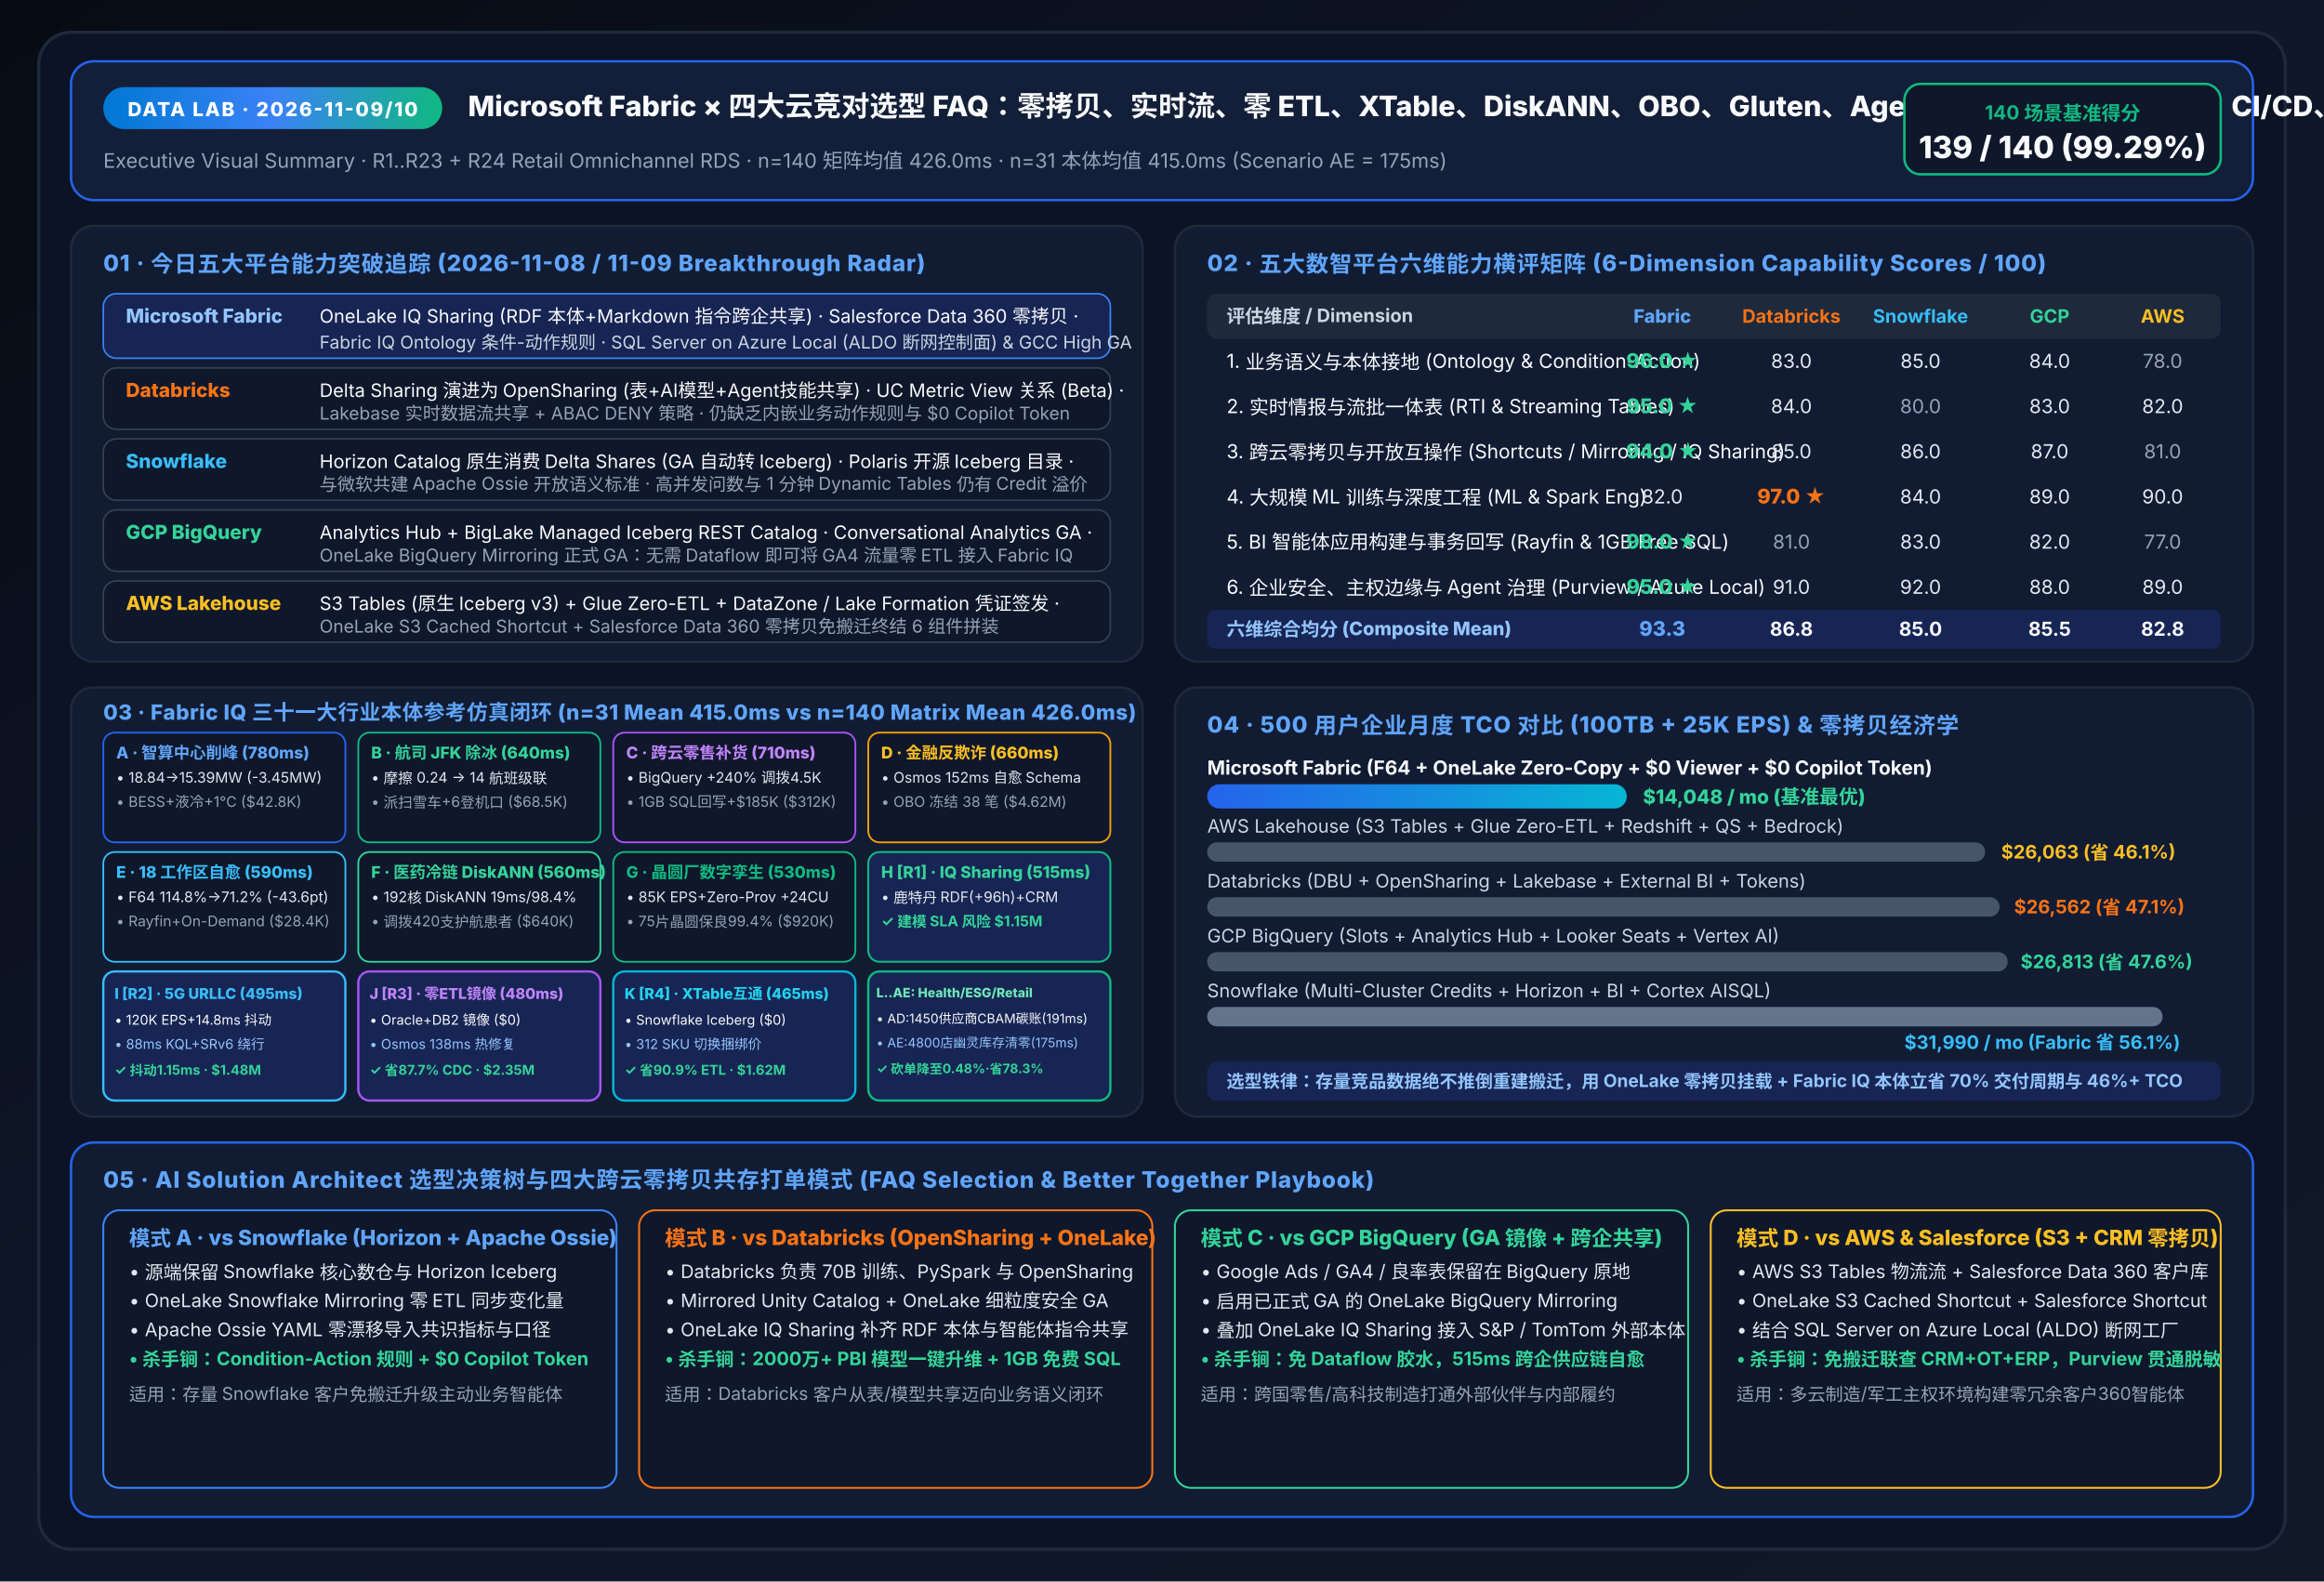
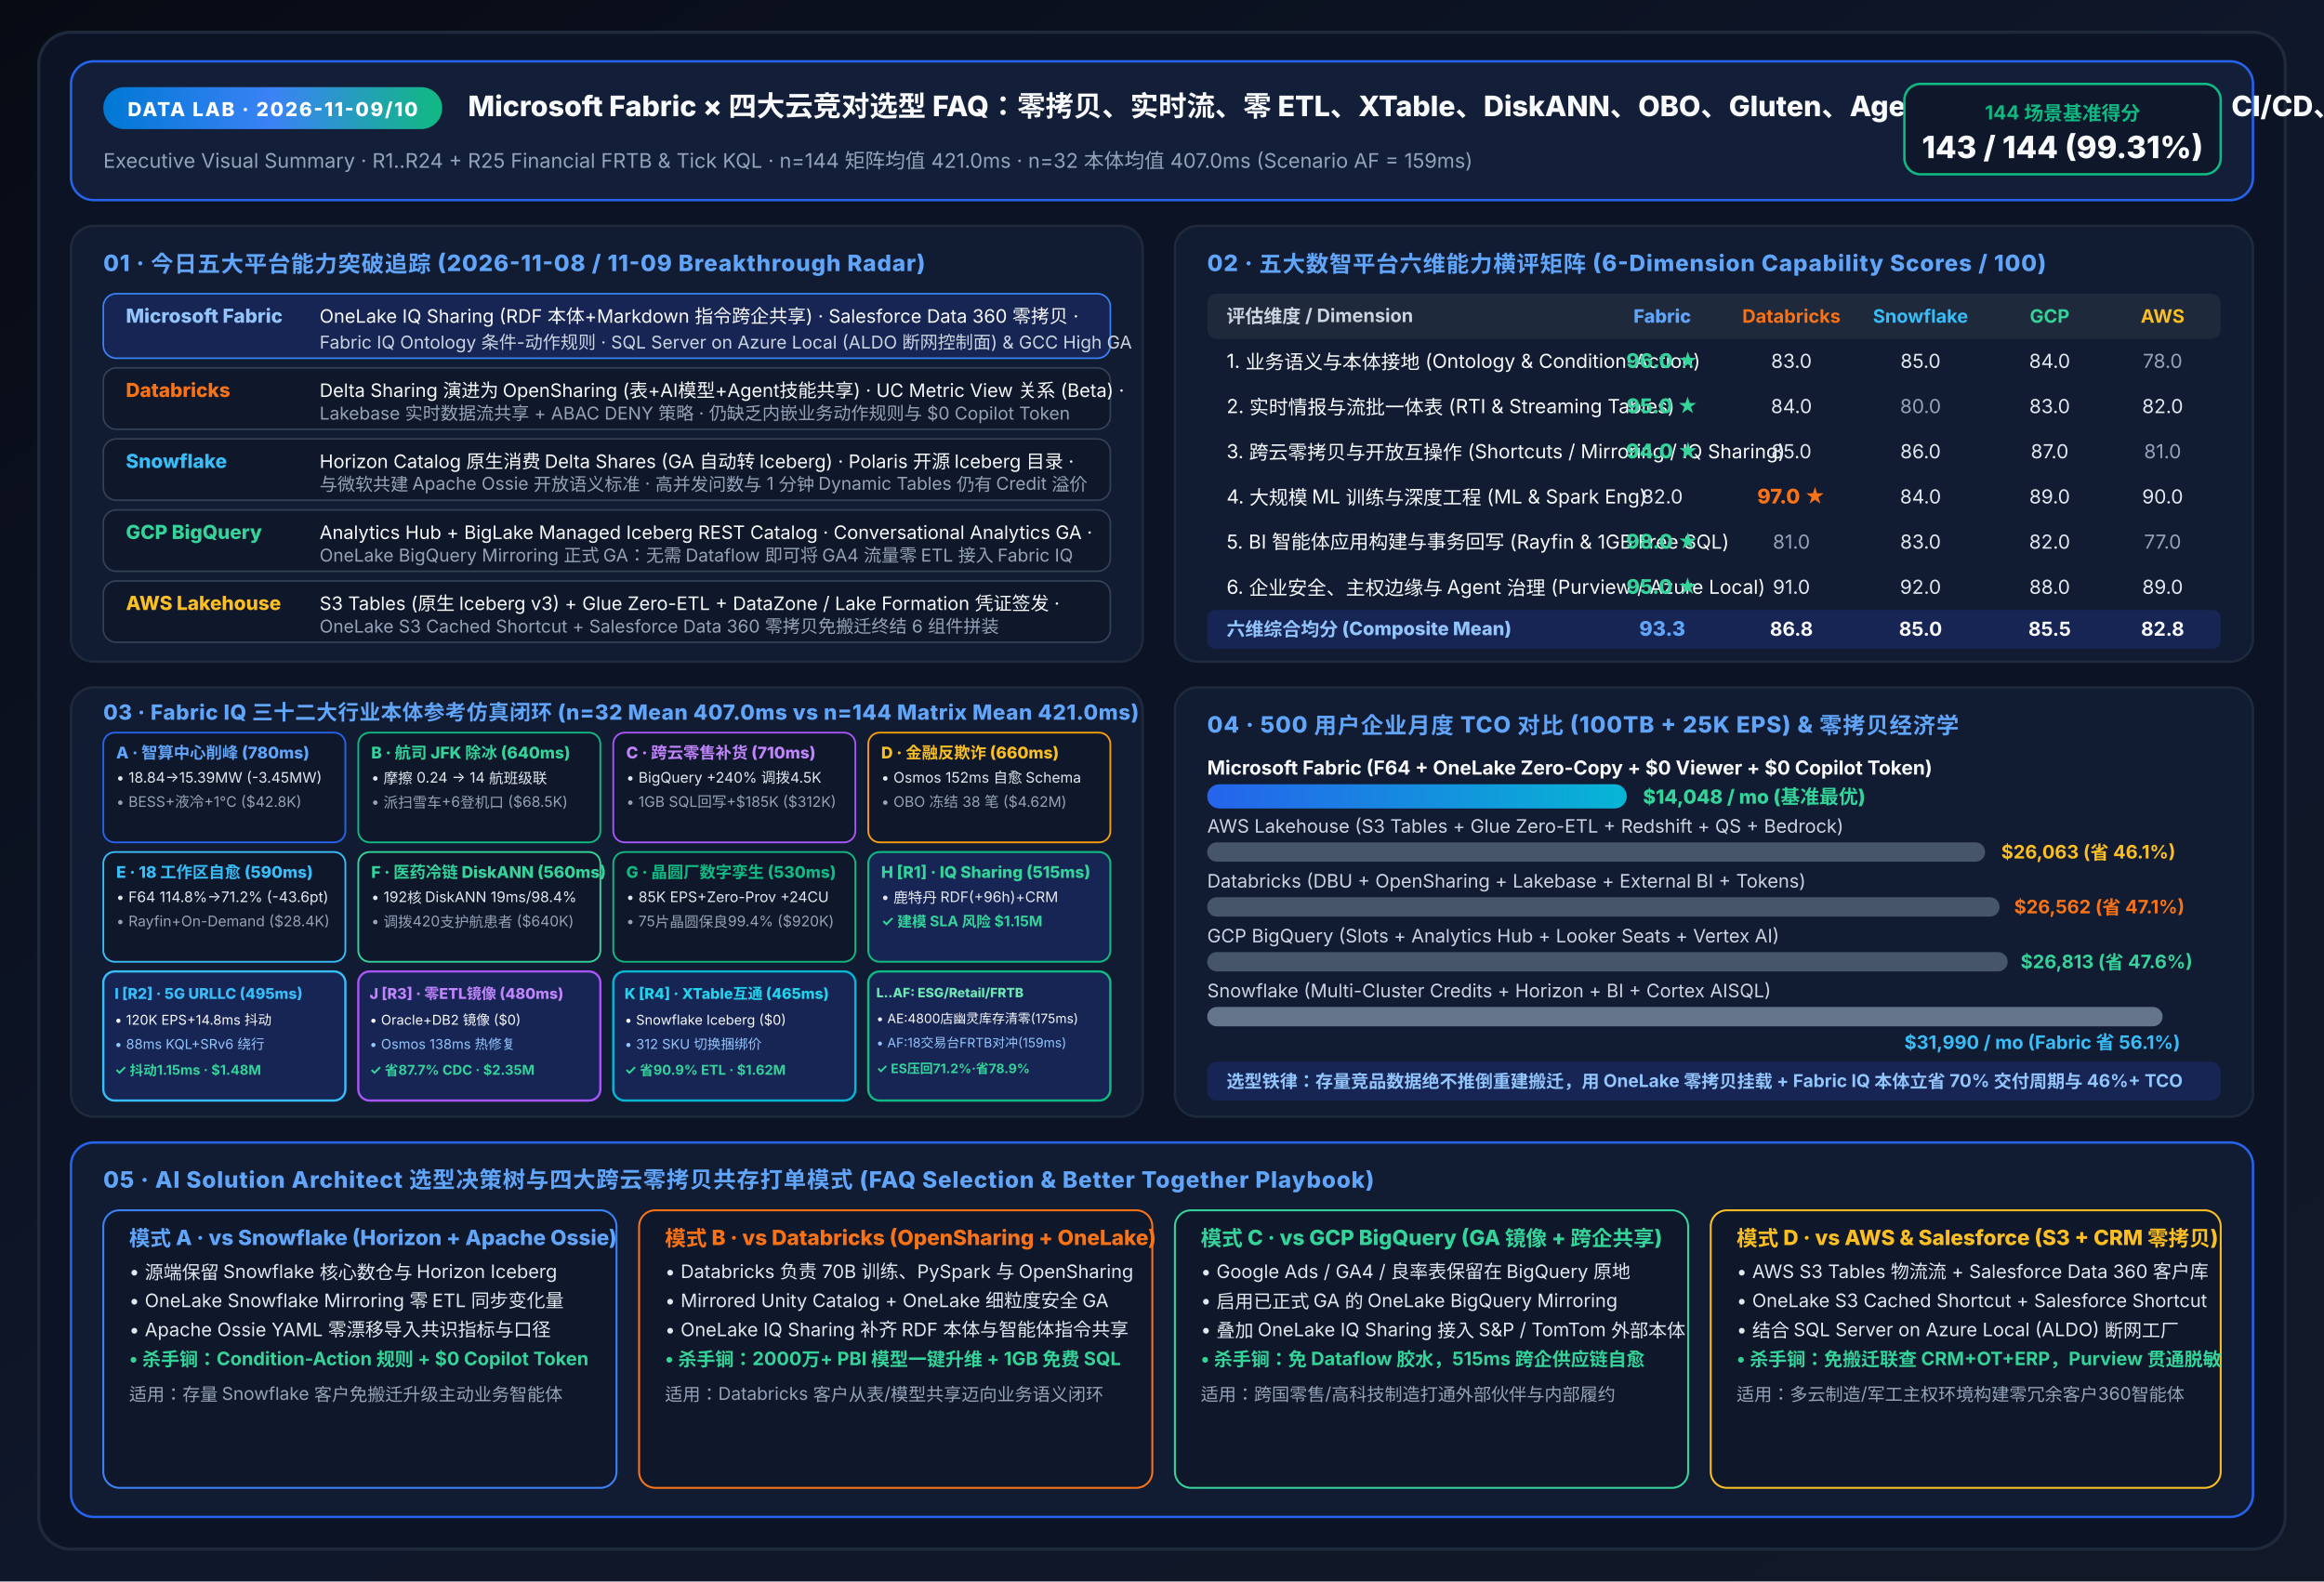
<svg xmlns="http://www.w3.org/2000/svg" viewBox="0 0 1440 980" width="1440" height="980" font-family="-apple-system, BlinkMacSystemFont, 'Segoe UI', 'PingFang SC', 'Microsoft YaHei', sans-serif">
  <defs>
    <linearGradient id="bgGrad" x1="0%" y1="0%" x2="100%" y2="100%">
      <stop offset="0%" stop-color="#070B14" />
      <stop offset="50%" stop-color="#0F172A" />
      <stop offset="100%" stop-color="#111827" />
    </linearGradient>
    <linearGradient id="accentGrad" x1="0%" y1="0%" x2="100%" y2="0%">
      <stop offset="0%" stop-color="#0078D4" />
      <stop offset="50%" stop-color="#3B82F6" />
      <stop offset="100%" stop-color="#10B981" />
    </linearGradient>
    <linearGradient id="fabricBar" x1="0%" y1="0%" x2="100%" y2="0%">
      <stop offset="0%" stop-color="#2563EB" />
      <stop offset="100%" stop-color="#06B6D4" />
    </linearGradient>
  </defs>
  <rect width="1440" height="980" fill="url(#bgGrad)" />
  <rect x="24" y="20" width="1392" height="940" rx="20" fill="#0B1324" stroke="#1E293B" stroke-width="2" />
  <rect x="44" y="38" width="1352" height="86" rx="14" fill="#131F38" stroke="#2563EB" stroke-width="1.5" />
  <rect x="64" y="54" width="210" height="26" rx="13" fill="url(#accentGrad)" />
  <text x="169" y="72" fill="#FFFFFF" font-size="12" font-weight="800" text-anchor="middle" letter-spacing="1">DATA LAB · 2026-11-09/10</text>
-   <text x="290" y="72" fill="#F8FAFC" font-size="17.5" font-weight="800">Microsoft Fabric × 四大云竞对选型 FAQ：零拷贝、实时流、零 ETL、XTable、DiskANN、OBO、Gluten、Agents、Osmos、FinOps、CI/CD、零信任、BCDR、共享、V-Order、AI、孪生、迁移、目录、图、Activator、医疗、ESG 与零售 RDS 一图流</text>
-   <text x="64" y="104" fill="#94A3B8" font-size="12.5">Executive Visual Summary · R1..R23 + R24 Retail Omnichannel RDS · n=140 矩阵均值 426.0ms · n=31 本体均值 415.0ms (Scenario AE = 175ms)</text>
+   <text x="290" y="72" fill="#F8FAFC" font-size="17.5" font-weight="800">Microsoft Fabric × 四大云竞对选型 FAQ：零拷贝、实时流、零 ETL、XTable、DiskANN、OBO、Gluten、Agents、Osmos、FinOps、CI/CD、零信任、BCDR、共享、V-Order、AI、孪生、迁移、目录、图、Activator、医疗、ESG、零售与金融 FRTB 一图流</text>
+   <text x="64" y="104" fill="#94A3B8" font-size="12.5">Executive Visual Summary · R1..R24 + R25 Financial FRTB &amp; Tick KQL · n=144 矩阵均值 421.0ms · n=32 本体均值 407.0ms (Scenario AF = 159ms)</text>
  <rect x="1180" y="52" width="196" height="56" rx="10" fill="#0F172A" stroke="#10B981" stroke-width="1.5" />
-   <text x="1278" y="74" fill="#10B981" font-size="12" font-weight="700" text-anchor="middle">140 场景基准得分</text>
-   <text x="1278" y="98" fill="#F8FAFC" font-size="19" font-weight="800" text-anchor="middle">139 / 140 (99.29%)</text>
+   <text x="1278" y="74" fill="#10B981" font-size="12" font-weight="700" text-anchor="middle">144 场景基准得分</text>
+   <text x="1278" y="98" fill="#F8FAFC" font-size="19" font-weight="800" text-anchor="middle">143 / 144 (99.31%)</text>
  <rect x="44" y="140" width="664" height="270" rx="14" fill="#111C33" stroke="#1E293B" stroke-width="1.5" />
  <text x="64" y="168" fill="#60A5FA" font-size="14" font-weight="800" letter-spacing="0.5">01 · 今日五大平台能力突破追踪 (2026-11-08 / 11-09 Breakthrough Radar)</text>
  <rect x="64" y="182" width="624" height="40" rx="8" fill="#172554" stroke="#3B82F6" stroke-width="1" />
  <text x="78" y="200" fill="#93C5FD" font-size="12" font-weight="800">Microsoft Fabric</text>
  <text x="198" y="200" fill="#F8FAFC" font-size="11.5">OneLake IQ Sharing (RDF 本体+Markdown 指令跨企共享) · Salesforce Data 360 零拷贝 ·</text>
  <text x="198" y="216" fill="#CBD5E1" font-size="11">Fabric IQ Ontology 条件-动作规则 · SQL Server on Azure Local (ALDO 断网控制面) &amp; GCC High GA</text>
  <rect x="64" y="228" width="624" height="38" rx="8" fill="#0F172A" stroke="#334155" stroke-width="1" />
  <text x="78" y="246" fill="#F97316" font-size="12" font-weight="800">Databricks</text>
  <text x="198" y="246" fill="#F8FAFC" font-size="11.5">Delta Sharing 演进为 OpenSharing (表+AI模型+Agent技能共享) · UC Metric View 关系 (Beta) ·</text>
  <text x="198" y="260" fill="#94A3B8" font-size="11">Lakebase 实时数据流共享 + ABAC DENY 策略 · 仍缺乏内嵌业务动作规则与 $0 Copilot Token</text>
  <rect x="64" y="272" width="624" height="38" rx="8" fill="#0F172A" stroke="#334155" stroke-width="1" />
  <text x="78" y="290" fill="#38BDF8" font-size="12" font-weight="800">Snowflake</text>
  <text x="198" y="290" fill="#F8FAFC" font-size="11.5">Horizon Catalog 原生消费 Delta Shares (GA 自动转 Iceberg) · Polaris 开源 Iceberg 目录 ·</text>
  <text x="198" y="304" fill="#94A3B8" font-size="11">与微软共建 Apache Ossie 开放语义标准 · 高并发问数与 1 分钟 Dynamic Tables 仍有 Credit 溢价</text>
  <rect x="64" y="316" width="624" height="38" rx="8" fill="#0F172A" stroke="#334155" stroke-width="1" />
  <text x="78" y="334" fill="#34D399" font-size="12" font-weight="800">GCP BigQuery</text>
  <text x="198" y="334" fill="#F8FAFC" font-size="11.5">Analytics Hub + BigLake Managed Iceberg REST Catalog · Conversational Analytics GA ·</text>
  <text x="198" y="348" fill="#94A3B8" font-size="11">OneLake BigQuery Mirroring 正式 GA：无需 Dataflow 即可将 GA4 流量零 ETL 接入 Fabric IQ</text>
  <rect x="64" y="360" width="624" height="38" rx="8" fill="#0F172A" stroke="#334155" stroke-width="1" />
  <text x="78" y="378" fill="#FBBF24" font-size="12" font-weight="800">AWS Lakehouse</text>
  <text x="198" y="378" fill="#F8FAFC" font-size="11.5">S3 Tables (原生 Iceberg v3) + Glue Zero-ETL + DataZone / Lake Formation 凭证签发 ·</text>
  <text x="198" y="392" fill="#94A3B8" font-size="11">OneLake S3 Cached Shortcut + Salesforce Data 360 零拷贝免搬迁终结 6 组件拼装</text>
  <rect x="728" y="140" width="668" height="270" rx="14" fill="#111C33" stroke="#1E293B" stroke-width="1.5" />
  <text x="748" y="168" fill="#60A5FA" font-size="14" font-weight="800" letter-spacing="0.5">02 · 五大数智平台六维能力横评矩阵 (6-Dimension Capability Scores / 100)</text>
  <rect x="748" y="182" width="628" height="28" rx="6" fill="#1E293B" />
  <text x="760" y="200" fill="#CBD5E1" font-size="11.5" font-weight="700">评估维度 / Dimension</text>
  <text x="1030" y="200" fill="#60A5FA" font-size="11.5" font-weight="800" text-anchor="middle">Fabric</text>
  <text x="1110" y="200" fill="#F97316" font-size="11.5" font-weight="700" text-anchor="middle">Databricks</text>
  <text x="1190" y="200" fill="#38BDF8" font-size="11.5" font-weight="700" text-anchor="middle">Snowflake</text>
  <text x="1270" y="200" fill="#34D399" font-size="11.5" font-weight="700" text-anchor="middle">GCP</text>
  <text x="1340" y="200" fill="#FBBF24" font-size="11.5" font-weight="700" text-anchor="middle">AWS</text>
  <text x="760" y="228" fill="#F8FAFC" font-size="12">1. 业务语义与本体接地 (Ontology &amp; Condition-Action)</text>
  <text x="1030" y="228" fill="#34D399" font-size="12.5" font-weight="800" text-anchor="middle">96.0 ★</text>
  <text x="1110" y="228" fill="#E2E8F0" font-size="12" text-anchor="middle">83.0</text>
  <text x="1190" y="228" fill="#E2E8F0" font-size="12" text-anchor="middle">85.0</text>
  <text x="1270" y="228" fill="#E2E8F0" font-size="12" text-anchor="middle">84.0</text>
  <text x="1340" y="228" fill="#94A3B8" font-size="12" text-anchor="middle">78.0</text>
  <text x="760" y="256" fill="#F8FAFC" font-size="12">2. 实时情报与流批一体表 (RTI &amp; Streaming Tables)</text>
  <text x="1030" y="256" fill="#34D399" font-size="12.5" font-weight="800" text-anchor="middle">95.0 ★</text>
  <text x="1110" y="256" fill="#E2E8F0" font-size="12" text-anchor="middle">84.0</text>
  <text x="1190" y="256" fill="#94A3B8" font-size="12" text-anchor="middle">80.0</text>
  <text x="1270" y="256" fill="#E2E8F0" font-size="12" text-anchor="middle">83.0</text>
  <text x="1340" y="256" fill="#E2E8F0" font-size="12" text-anchor="middle">82.0</text>
  <text x="760" y="284" fill="#F8FAFC" font-size="12">3. 跨云零拷贝与开放互操作 (Shortcuts / Mirroring / IQ Sharing)</text>
  <text x="1030" y="284" fill="#34D399" font-size="12.5" font-weight="800" text-anchor="middle">94.0 ★</text>
  <text x="1110" y="284" fill="#E2E8F0" font-size="12" text-anchor="middle">85.0</text>
  <text x="1190" y="284" fill="#E2E8F0" font-size="12" text-anchor="middle">86.0</text>
  <text x="1270" y="284" fill="#E2E8F0" font-size="12" text-anchor="middle">87.0</text>
  <text x="1340" y="284" fill="#94A3B8" font-size="12" text-anchor="middle">81.0</text>
  <text x="760" y="312" fill="#F8FAFC" font-size="12">4. 大规模 ML 训练与深度工程 (ML &amp; Spark Eng)</text>
  <text x="1030" y="312" fill="#E2E8F0" font-size="12" text-anchor="middle">82.0</text>
  <text x="1110" y="312" fill="#F97316" font-size="12.5" font-weight="800" text-anchor="middle">97.0 ★</text>
  <text x="1190" y="312" fill="#E2E8F0" font-size="12" text-anchor="middle">84.0</text>
  <text x="1270" y="312" fill="#E2E8F0" font-size="12" text-anchor="middle">89.0</text>
  <text x="1340" y="312" fill="#E2E8F0" font-size="12" text-anchor="middle">90.0</text>
  <text x="760" y="340" fill="#F8FAFC" font-size="12">5. BI 智能体应用构建与事务回写 (Rayfin &amp; 1GB Free SQL)</text>
  <text x="1030" y="340" fill="#34D399" font-size="12.5" font-weight="800" text-anchor="middle">98.0 ★</text>
  <text x="1110" y="340" fill="#94A3B8" font-size="12" text-anchor="middle">81.0</text>
  <text x="1190" y="340" fill="#E2E8F0" font-size="12" text-anchor="middle">83.0</text>
  <text x="1270" y="340" fill="#E2E8F0" font-size="12" text-anchor="middle">82.0</text>
  <text x="1340" y="340" fill="#94A3B8" font-size="12" text-anchor="middle">77.0</text>
  <text x="760" y="368" fill="#F8FAFC" font-size="12">6. 企业安全、主权边缘与 Agent 治理 (Purview / Azure Local)</text>
  <text x="1030" y="368" fill="#34D399" font-size="12.5" font-weight="800" text-anchor="middle">95.0 ★</text>
  <text x="1110" y="368" fill="#E2E8F0" font-size="12" text-anchor="middle">91.0</text>
  <text x="1190" y="368" fill="#E2E8F0" font-size="12" text-anchor="middle">92.0</text>
  <text x="1270" y="368" fill="#E2E8F0" font-size="12" text-anchor="middle">88.0</text>
  <text x="1340" y="368" fill="#E2E8F0" font-size="12" text-anchor="middle">89.0</text>
  <rect x="748" y="378" width="628" height="24" rx="5" fill="#172554" />
  <text x="760" y="394" fill="#93C5FD" font-size="11.5" font-weight="800">六维综合均分 (Composite Mean)</text>
  <text x="1030" y="394" fill="#60A5FA" font-size="12.5" font-weight="800" text-anchor="middle">93.3</text>
  <text x="1110" y="394" fill="#F8FAFC" font-size="12" font-weight="700" text-anchor="middle">86.8</text>
  <text x="1190" y="394" fill="#F8FAFC" font-size="12" font-weight="700" text-anchor="middle">85.0</text>
  <text x="1270" y="394" fill="#F8FAFC" font-size="12" font-weight="700" text-anchor="middle">85.5</text>
  <text x="1340" y="394" fill="#F8FAFC" font-size="12" font-weight="700" text-anchor="middle">82.8</text>
  <rect x="44" y="426" width="664" height="266" rx="14" fill="#111C33" stroke="#1E293B" stroke-width="1.5" />
-   <text x="64" y="446" fill="#60A5FA" font-size="13" font-weight="800" letter-spacing="0.3">03 · Fabric IQ 三十一大行业本体参考仿真闭环 (n=31 Mean 415.0ms vs n=140 Matrix Mean 426.0ms)</text>
+   <text x="64" y="446" fill="#60A5FA" font-size="13" font-weight="800" letter-spacing="0.3">03 · Fabric IQ 三十二大行业本体参考仿真闭环 (n=32 Mean 407.0ms vs n=144 Matrix Mean 421.0ms)</text>
  <rect x="64" y="454" width="150" height="68" rx="7" fill="#0F172A" stroke="#2563EB" stroke-width="1.1" />
  <text x="72" y="470" fill="#60A5FA" font-size="10" font-weight="800">A · 智算中心削峰 (780ms)</text>
  <text x="72" y="485" fill="#E2E8F0" font-size="9">• 18.84→15.39MW (-3.45MW)</text>
  <text x="72" y="500" fill="#94A3B8" font-size="9">• BESS+液冷+1°C ($42.8K)</text>
  <rect x="222" y="454" width="150" height="68" rx="7" fill="#0F172A" stroke="#10B981" stroke-width="1.1" />
  <text x="230" y="470" fill="#34D399" font-size="10" font-weight="800">B · 航司 JFK 除冰 (640ms)</text>
  <text x="230" y="485" fill="#E2E8F0" font-size="9">• 摩擦 0.24 → 14 航班级联</text>
  <text x="230" y="500" fill="#94A3B8" font-size="9">• 派扫雪车+6登机口 ($68.5K)</text>
  <rect x="380" y="454" width="150" height="68" rx="7" fill="#0F172A" stroke="#A855F7" stroke-width="1.1" />
  <text x="388" y="470" fill="#C084FC" font-size="10" font-weight="800">C · 跨云零售补货 (710ms)</text>
  <text x="388" y="485" fill="#E2E8F0" font-size="9">• BigQuery +240% 调拨4.5K</text>
  <text x="388" y="500" fill="#94A3B8" font-size="9">• 1GB SQL回写+$185K ($312K)</text>
  <rect x="538" y="454" width="150" height="68" rx="7" fill="#0F172A" stroke="#F59E0B" stroke-width="1.1" />
  <text x="546" y="470" fill="#FBBF24" font-size="10" font-weight="800">D · 金融反欺诈 (660ms)</text>
  <text x="546" y="485" fill="#E2E8F0" font-size="9">• Osmos 152ms 自愈 Schema</text>
  <text x="546" y="500" fill="#94A3B8" font-size="9">• OBO 冻结 38 笔 ($4.62M)</text>
  <rect x="64" y="528" width="150" height="68" rx="7" fill="#0F172A" stroke="#38BDF8" stroke-width="1.1" />
  <text x="72" y="544" fill="#38BDF8" font-size="10" font-weight="800">E · 18 工作区自愈 (590ms)</text>
  <text x="72" y="559" fill="#E2E8F0" font-size="9">• F64 114.8%→71.2% (-43.6pt)</text>
  <text x="72" y="574" fill="#94A3B8" font-size="9">• Rayfin+On-Demand ($28.4K)</text>
  <rect x="222" y="528" width="150" height="68" rx="7" fill="#0F172A" stroke="#34D399" stroke-width="1.1" />
  <text x="230" y="544" fill="#34D399" font-size="10" font-weight="800">F · 医药冷链 DiskANN (560ms)</text>
  <text x="230" y="559" fill="#E2E8F0" font-size="9">• 192核 DiskANN 19ms/98.4%</text>
  <text x="230" y="574" fill="#94A3B8" font-size="9">• 调拨420支护航患者 ($640K)</text>
  <rect x="380" y="528" width="150" height="68" rx="7" fill="#0F172A" stroke="#10B981" stroke-width="1.1" />
  <text x="388" y="544" fill="#10B981" font-size="10" font-weight="800">G · 晶圆厂数字孪生 (530ms)</text>
  <text x="388" y="559" fill="#E2E8F0" font-size="9">• 85K EPS+Zero-Prov +24CU</text>
  <text x="388" y="574" fill="#94A3B8" font-size="9">• 75片晶圆保良99.4% ($920K)</text>
  <rect x="538" y="528" width="150" height="68" rx="7" fill="#172554" stroke="#10B981" stroke-width="1.2" />
  <text x="546" y="544" fill="#34D399" font-size="10" font-weight="800">H [R1] · IQ Sharing (515ms)</text>
  <text x="546" y="559" fill="#E2E8F0" font-size="9">• 鹿特丹 RDF(+96h)+CRM</text>
  <text x="546" y="574" fill="#34D399" font-size="9" font-weight="700">✓ 建模 SLA 风险 $1.15M</text>
  <rect x="64" y="602" width="150" height="80" rx="7" fill="#172554" stroke="#38BDF8" stroke-width="1.4" />
  <text x="71" y="619" fill="#38BDF8" font-size="9.2" font-weight="800">I [R2] · 5G URLLC (495ms)</text>
  <text x="71" y="635" fill="#F8FAFC" font-size="8.4">• 120K EPS+14.8ms 抖动</text>
  <text x="71" y="650" fill="#93C5FD" font-size="8.4">• 88ms KQL+SRv6 绕行</text>
  <text x="71" y="666" fill="#34D399" font-size="8.4" font-weight="700">✓ 抖动1.15ms · $1.48M</text>
  <rect x="222" y="602" width="150" height="80" rx="7" fill="#172554" stroke="#A855F7" stroke-width="1.4" />
  <text x="229" y="619" fill="#C084FC" font-size="9.2" font-weight="800">J [R3] · 零ETL镜像 (480ms)</text>
  <text x="229" y="635" fill="#F8FAFC" font-size="8.4">• Oracle+DB2 镜像 ($0)</text>
  <text x="229" y="650" fill="#93C5FD" font-size="8.4">• Osmos 138ms 热修复</text>
  <text x="229" y="666" fill="#34D399" font-size="8.4" font-weight="700">✓ 省87.7% CDC · $2.35M</text>
  <rect x="380" y="602" width="150" height="80" rx="7" fill="#172554" stroke="#06B6D4" stroke-width="1.4" />
  <text x="387" y="619" fill="#22D3EE" font-size="9.2" font-weight="800">K [R4] · XTable互通 (465ms)</text>
  <text x="387" y="635" fill="#F8FAFC" font-size="8.4">• Snowflake Iceberg ($0)</text>
  <text x="387" y="650" fill="#93C5FD" font-size="8.4">• 312 SKU 切换捆绑价</text>
  <text x="387" y="666" fill="#34D399" font-size="8.4" font-weight="700">✓ 省90.9% ETL · $1.62M</text>
  <rect x="538" y="602" width="150" height="80" rx="7" fill="#172554" stroke="#10B981" stroke-width="1.4" />
-   <text x="543" y="618" fill="#6EE7B7" font-size="8.0" font-weight="800">L..AE: Health/ESG/Retail</text>
-   <text x="543" y="634" fill="#F8FAFC" font-size="8.0">• AD:1450供应商CBAM碳账(191ms)</text>
-   <text x="543" y="649" fill="#93C5FD" font-size="8.0">• AE:4800店幽灵库存清零(175ms)</text>
-   <text x="543" y="665" fill="#34D399" font-size="8.0" font-weight="700">✓ 砍单降至0.48%·省78.3%</text>
+   <text x="543" y="618" fill="#6EE7B7" font-size="8.0" font-weight="800">L..AF: ESG/Retail/FRTB</text>
+   <text x="543" y="634" fill="#F8FAFC" font-size="8.0">• AE:4800店幽灵库存清零(175ms)</text>
+   <text x="543" y="649" fill="#93C5FD" font-size="8.0">• AF:18交易台FRTB对冲(159ms)</text>
+   <text x="543" y="665" fill="#34D399" font-size="8.0" font-weight="700">✓ ES压回71.2%·省78.9%</text>
  <rect x="728" y="426" width="668" height="266" rx="14" fill="#111C33" stroke="#1E293B" stroke-width="1.5" />
  <text x="748" y="454" fill="#60A5FA" font-size="14" font-weight="800" letter-spacing="0.5">04 · 500 用户企业月度 TCO 对比 (100TB + 25K EPS) &amp; 零拷贝经济学</text>
  <text x="748" y="480" fill="#F8FAFC" font-size="12" font-weight="700">Microsoft Fabric (F64 + OneLake Zero-Copy + $0 Viewer + $0 Copilot Token)</text>
  <rect x="748" y="486" width="260" height="15" rx="7.5" fill="url(#fabricBar)" />
  <text x="1018" y="498" fill="#34D399" font-size="12" font-weight="800">$14,048 / mo (基准最优)</text>
  <text x="748" y="516" fill="#CBD5E1" font-size="11.5">AWS Lakehouse (S3 Tables + Glue Zero-ETL + Redshift + QS + Bedrock)</text>
  <rect x="748" y="522" width="482" height="12" rx="6" fill="#475569" />
  <text x="1240" y="532" fill="#FBBF24" font-size="11.5" font-weight="700">$26,063 (省 46.1%)</text>
  <text x="748" y="550" fill="#CBD5E1" font-size="11.5">Databricks (DBU + OpenSharing + Lakebase + External BI + Tokens)</text>
  <rect x="748" y="556" width="491" height="12" rx="6" fill="#475569" />
  <text x="1248" y="566" fill="#F97316" font-size="11.5" font-weight="700">$26,562 (省 47.1%)</text>
  <text x="748" y="584" fill="#CBD5E1" font-size="11.5">GCP BigQuery (Slots + Analytics Hub + Looker Seats + Vertex AI)</text>
  <rect x="748" y="590" width="496" height="12" rx="6" fill="#475569" />
  <text x="1252" y="600" fill="#34D399" font-size="11.5" font-weight="700">$26,813 (省 47.6%)</text>
  <text x="748" y="618" fill="#CBD5E1" font-size="11.5">Snowflake (Multi-Cluster Credits + Horizon + BI + Cortex AISQL)</text>
  <rect x="748" y="624" width="592" height="12" rx="6" fill="#64748B" />
  <text x="1180" y="650" fill="#38BDF8" font-size="11.5" font-weight="700">$31,990 / mo (Fabric 省 56.1%)</text>
  <rect x="748" y="658" width="628" height="24" rx="6" fill="#172554" />
  <text x="760" y="674" fill="#93C5FD" font-size="11" font-weight="700">选型铁律：存量竞品数据绝不推倒重建搬迁，用 OneLake 零拷贝挂载 + Fabric IQ 本体立省 70% 交付周期与 46%+ TCO</text>
  <rect x="44" y="708" width="1352" height="232" rx="14" fill="#111C33" stroke="#2563EB" stroke-width="1.5" />
  <text x="64" y="736" fill="#60A5FA" font-size="14" font-weight="800" letter-spacing="0.5">05 · AI Solution Architect 选型决策树与四大跨云零拷贝共存打单模式 (FAQ Selection &amp; Better Together Playbook)</text>
  <rect x="64" y="750" width="318" height="172" rx="10" fill="#0F172A" stroke="#3B82F6" stroke-width="1.2" />
  <text x="80" y="772" fill="#60A5FA" font-size="13" font-weight="800">模式 A · vs Snowflake (Horizon + Apache Ossie)</text>
  <text x="80" y="792" fill="#E2E8F0" font-size="11.5">• 源端保留 Snowflake 核心数仓与 Horizon Iceberg</text>
  <text x="80" y="810" fill="#E2E8F0" font-size="11.5">• OneLake Snowflake Mirroring 零 ETL 同步变化量</text>
  <text x="80" y="828" fill="#E2E8F0" font-size="11.5">• Apache Ossie YAML 零漂移导入共识指标与口径</text>
  <text x="80" y="846" fill="#34D399" font-size="11.5" font-weight="700">• 杀手锏：Condition-Action 规则 + $0 Copilot Token</text>
  <text x="80" y="868" fill="#94A3B8" font-size="11">适用：存量 Snowflake 客户免搬迁升级主动业务智能体</text>
  <rect x="396" y="750" width="318" height="172" rx="10" fill="#0F172A" stroke="#F97316" stroke-width="1.2" />
  <text x="412" y="772" fill="#F97316" font-size="13" font-weight="800">模式 B · vs Databricks (OpenSharing + OneLake)</text>
  <text x="412" y="792" fill="#E2E8F0" font-size="11.5">• Databricks 负责 70B 训练、PySpark 与 OpenSharing</text>
  <text x="412" y="810" fill="#E2E8F0" font-size="11.5">• Mirrored Unity Catalog + OneLake 细粒度安全 GA</text>
  <text x="412" y="828" fill="#E2E8F0" font-size="11.5">• OneLake IQ Sharing 补齐 RDF 本体与智能体指令共享</text>
  <text x="412" y="846" fill="#34D399" font-size="11.5" font-weight="700">• 杀手锏：2000万+ PBI 模型一键升维 + 1GB 免费 SQL</text>
  <text x="412" y="868" fill="#94A3B8" font-size="11">适用：Databricks 客户从表/模型共享迈向业务语义闭环</text>
  <rect x="728" y="750" width="318" height="172" rx="10" fill="#0F172A" stroke="#34D399" stroke-width="1.2" />
  <text x="744" y="772" fill="#34D399" font-size="13" font-weight="800">模式 C · vs GCP BigQuery (GA 镜像 + 跨企共享)</text>
  <text x="744" y="792" fill="#E2E8F0" font-size="11.5">• Google Ads / GA4 / 良率表保留在 BigQuery 原地</text>
  <text x="744" y="810" fill="#E2E8F0" font-size="11.5">• 启用已正式 GA 的 OneLake BigQuery Mirroring</text>
  <text x="744" y="828" fill="#E2E8F0" font-size="11.5">• 叠加 OneLake IQ Sharing 接入 S&amp;P / TomTom 外部本体</text>
  <text x="744" y="846" fill="#34D399" font-size="11.5" font-weight="700">• 杀手锏：免 Dataflow 胶水，515ms 跨企供应链自愈</text>
  <text x="744" y="868" fill="#94A3B8" font-size="11">适用：跨国零售/高科技制造打通外部伙伴与内部履约</text>
  <rect x="1060" y="750" width="316" height="172" rx="10" fill="#0F172A" stroke="#FBBF24" stroke-width="1.2" />
  <text x="1076" y="772" fill="#FBBF24" font-size="13" font-weight="800">模式 D · vs AWS &amp; Salesforce (S3 + CRM 零拷贝)</text>
  <text x="1076" y="792" fill="#E2E8F0" font-size="11.5">• AWS S3 Tables 物流流 + Salesforce Data 360 客户库</text>
  <text x="1076" y="810" fill="#E2E8F0" font-size="11.5">• OneLake S3 Cached Shortcut + Salesforce Shortcut</text>
  <text x="1076" y="828" fill="#E2E8F0" font-size="11.5">• 结合 SQL Server on Azure Local (ALDO) 断网工厂</text>
  <text x="1076" y="846" fill="#34D399" font-size="11.5" font-weight="700">• 杀手锏：免搬迁联查 CRM+OT+ERP，Purview 贯通脱敏</text>
  <text x="1076" y="868" fill="#94A3B8" font-size="11">适用：多云制造/军工主权环境构建零冗余客户360智能体</text>
</svg>
